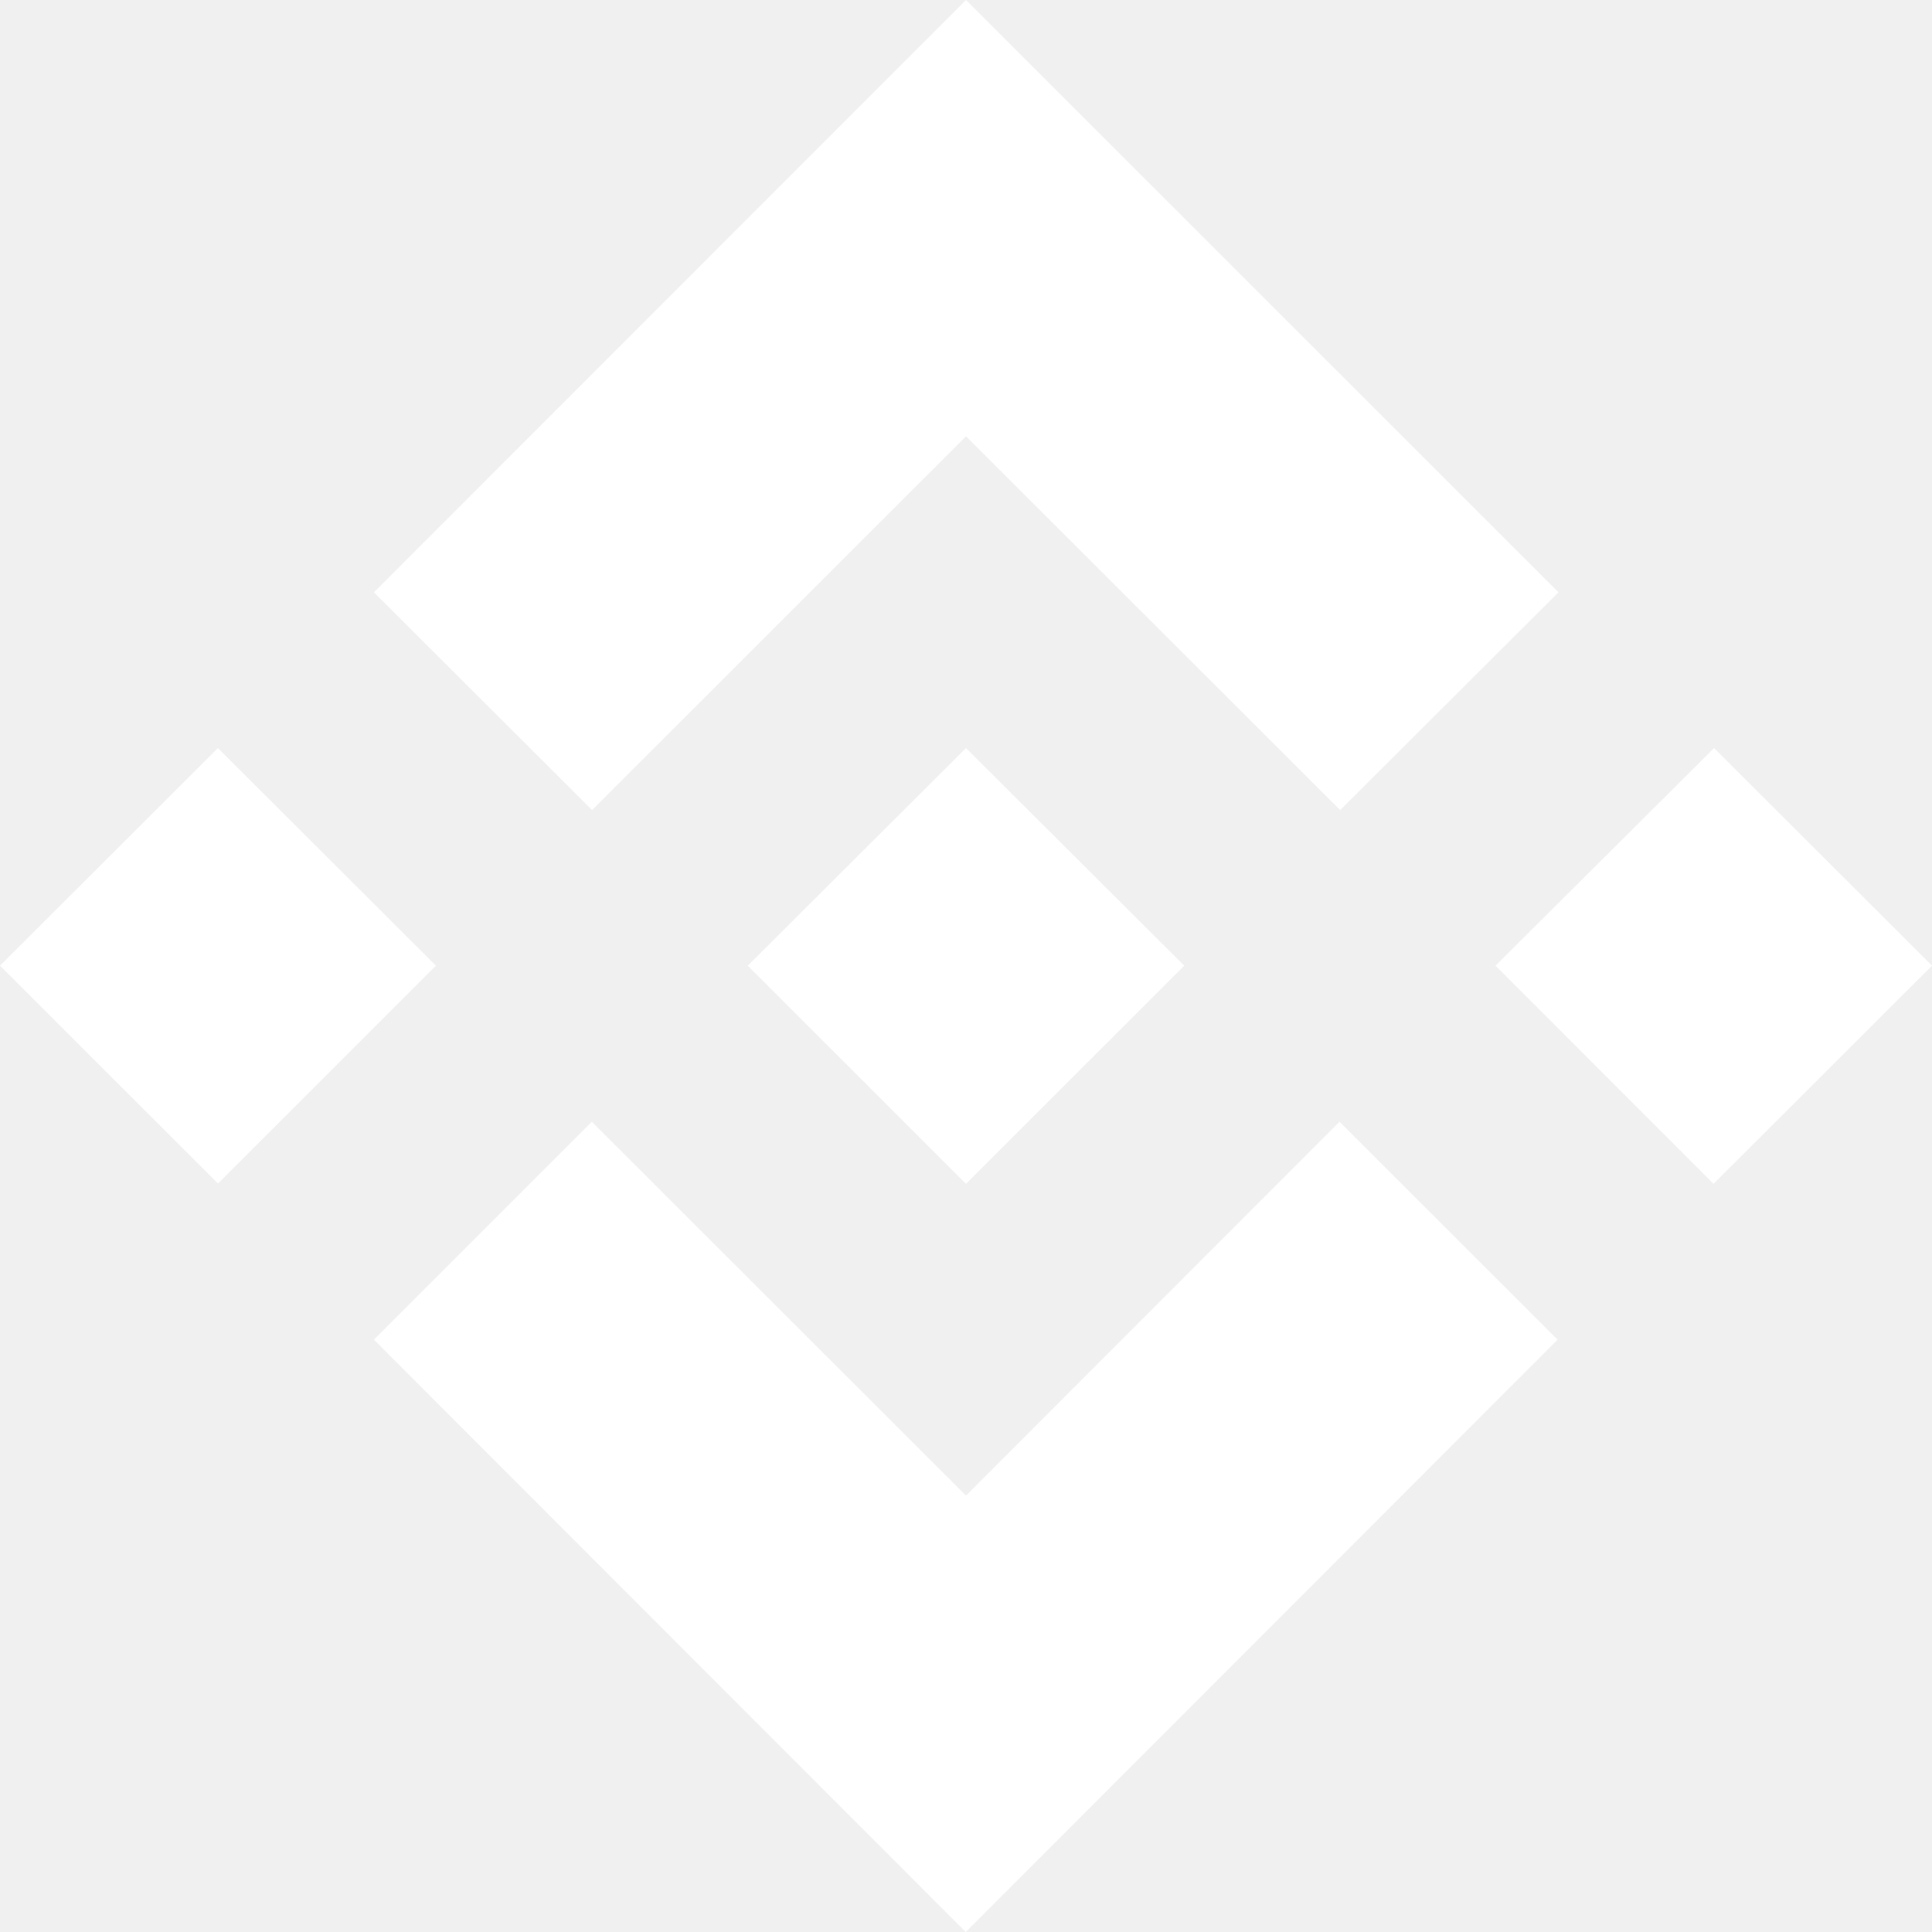
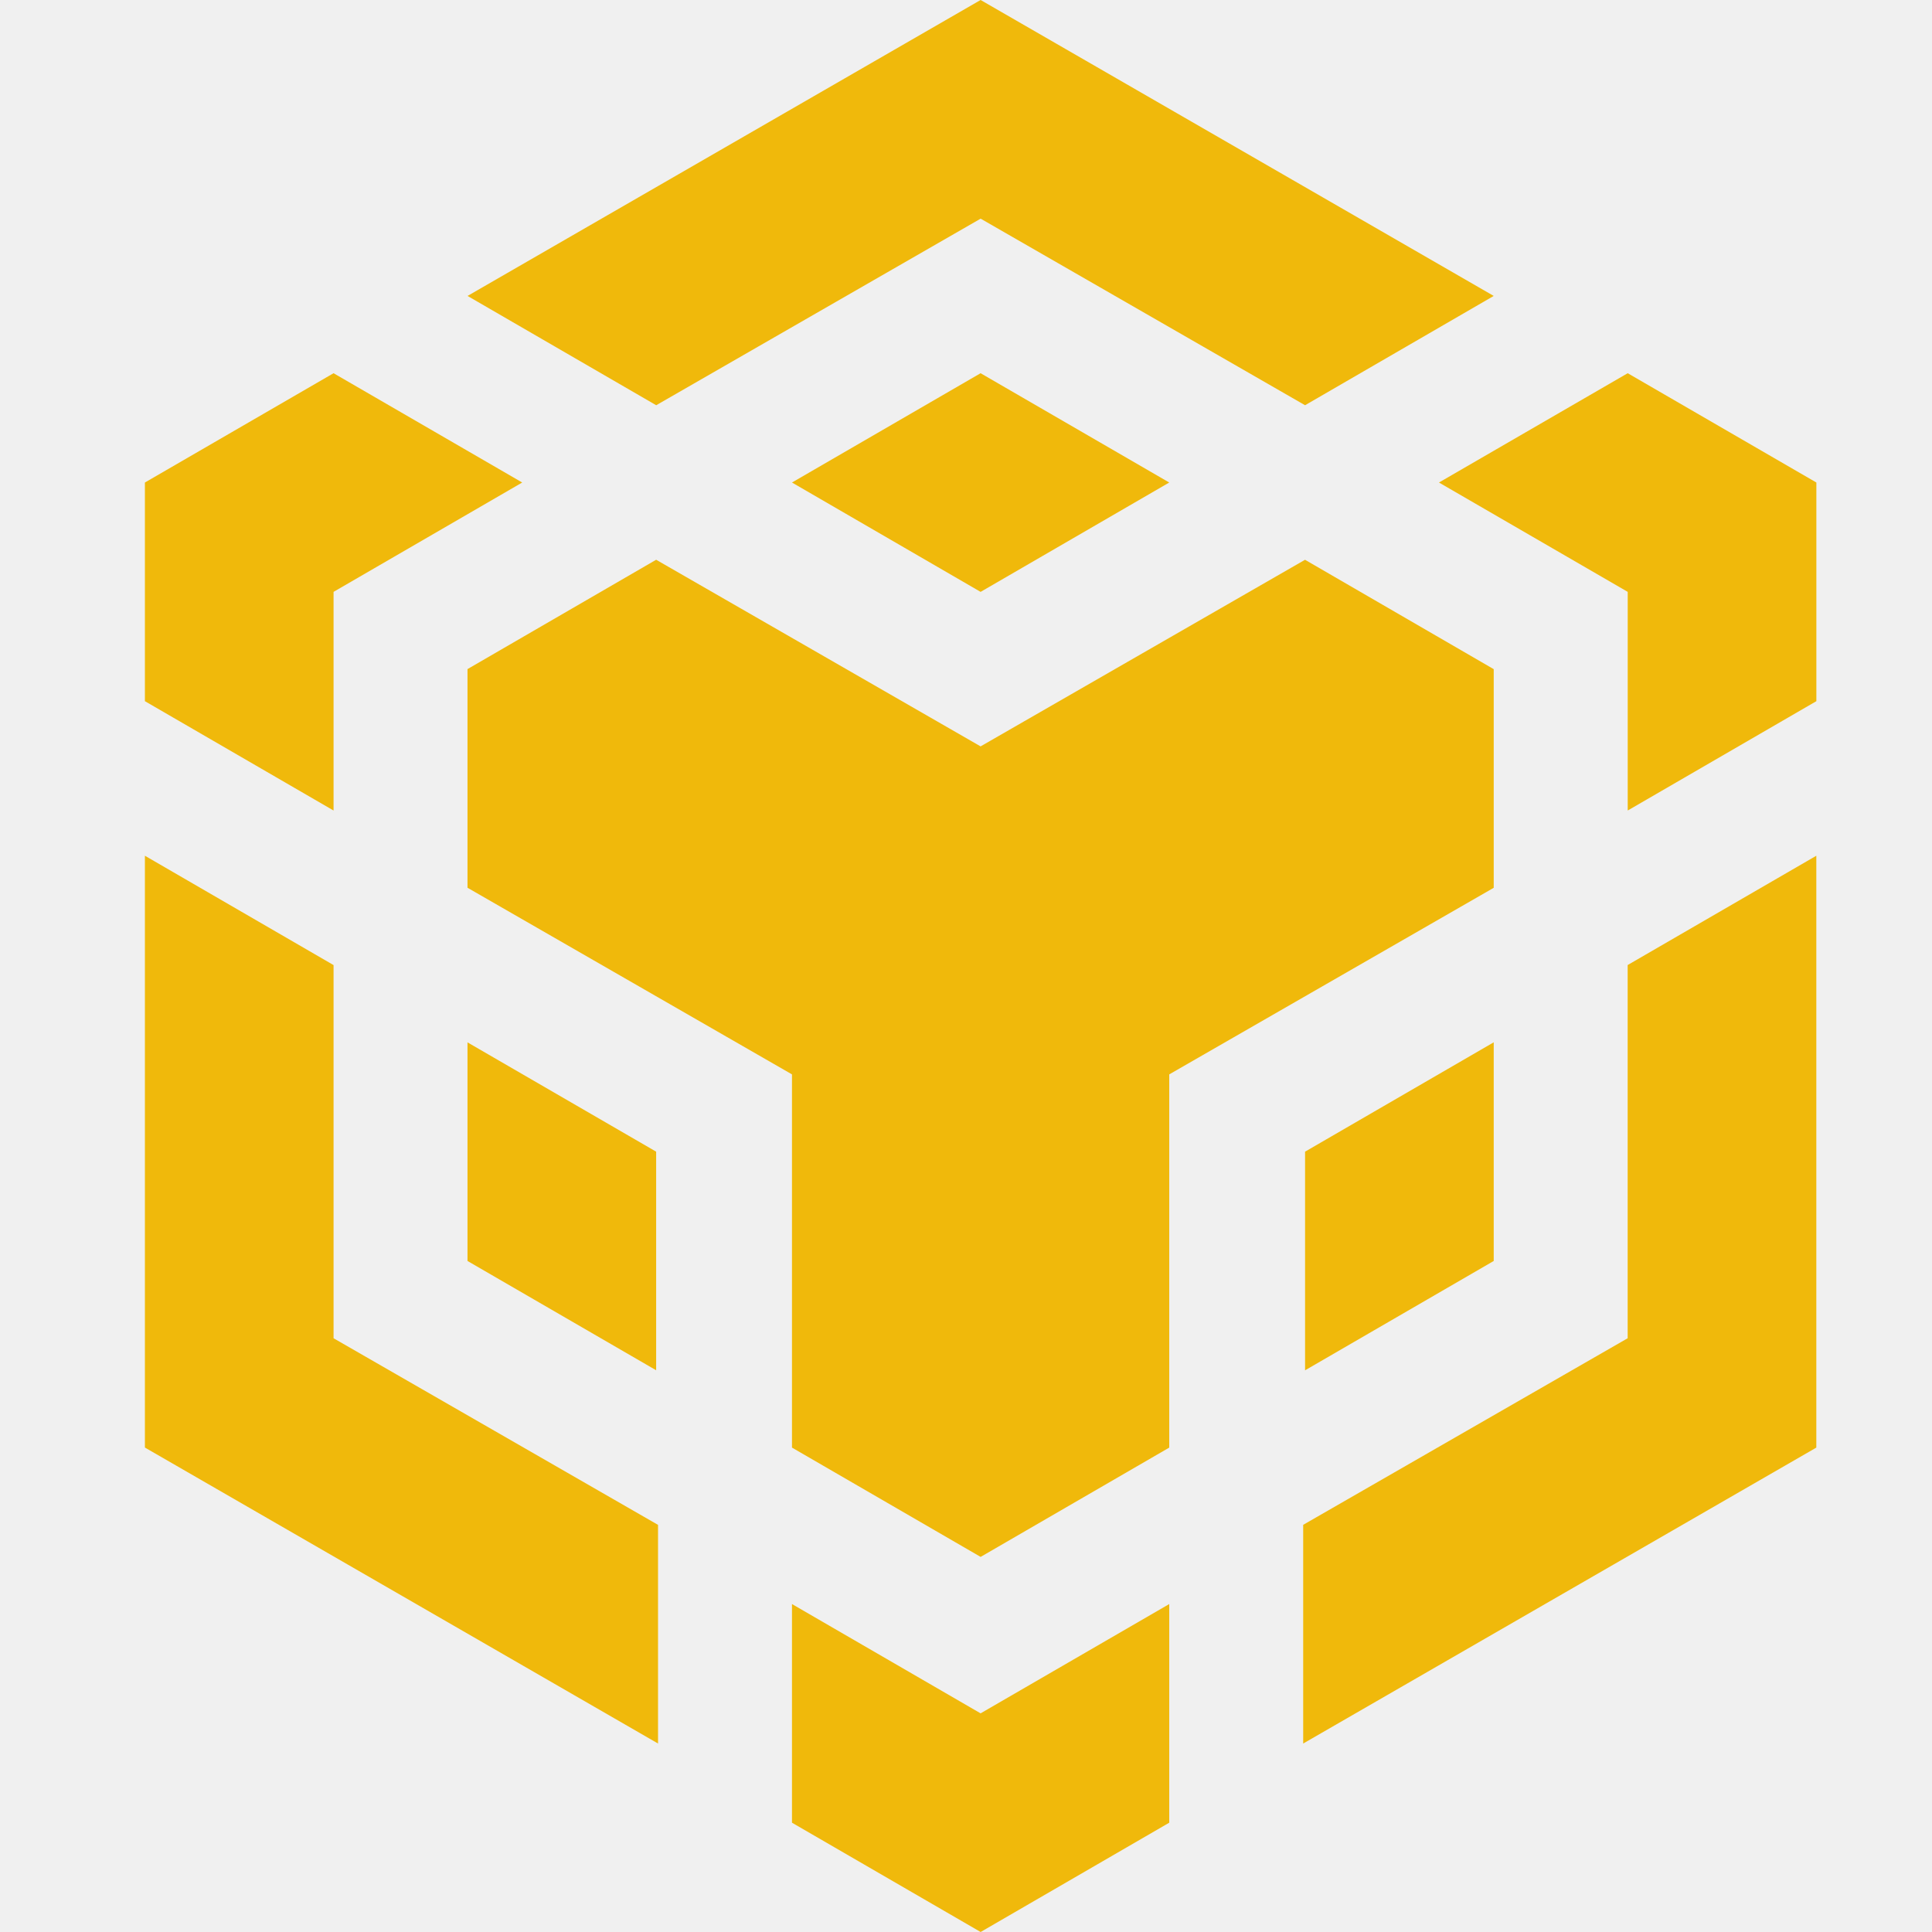
- <svg xmlns="http://www.w3.org/2000/svg" width="24" height="24" viewBox="0 0 24 24" fill="none">
-   <path d="M18.578 11.996L21.286 14.706L24 11.996L21.293 9.293L18.578 11.996ZM12 5.42L7.355 10.063L4.645 7.358L12 0L19.36 7.358L16.648 10.063L12 5.42ZM2.707 9.293L5.415 11.996L2.708 14.702L0 11.996L2.707 9.293ZM12 18.579L16.64 13.935L19.349 16.642L11.997 24L4.645 16.642L7.352 13.935L12 18.579ZM12 14.706L9.289 11.996L12 9.293L14.711 11.996L12 14.706Z" fill="white" />
+ <svg xmlns="http://www.w3.org/2000/svg" width="40" height="40" fill="none">
+   <path d="M20.302 0 9.68 6.127l3.906 2.263 6.717-3.863L27.02 8.39l3.906-2.263L20.303 0ZM27.02 11.59l3.906 2.264v4.527l-6.718 3.863v7.727l-3.905 2.263-3.906-2.263v-7.727L9.679 18.38v-4.527l3.906-2.264 6.717 3.864 6.718-3.864Z" fill="#F0B90B" />
+   <path d="M30.926 21.58v4.527l-3.906 2.264v-4.527l3.906-2.264Z" fill="#F0B90B" />
+   <path d="m26.981 31.57 6.718-3.863V19.98l3.906-2.263v12.254l-10.624 6.127V31.57ZM33.7 12.254 29.792 9.99 33.7 7.727l3.906 2.263v4.527l-3.906 2.264v-4.527ZM16.397 37.737V33.21l3.905 2.263 3.906-2.263v4.527L20.303 40l-3.906-2.263ZM13.585 28.37l-3.906-2.263v-4.526l3.906 2.263v4.527ZM20.302 12.254 16.397 9.99l3.905-2.263 3.906 2.263-3.905 2.264ZM10.812 9.99l-3.906 2.264v4.527L3 14.517V9.99l3.906-2.263 3.906 2.263Z" fill="#F0B90B" />
+   <path d="m3 17.717 3.906 2.264v7.726l6.718 3.864v4.527L3 29.97V17.717Z" fill="#F0B90B" />
</svg>
